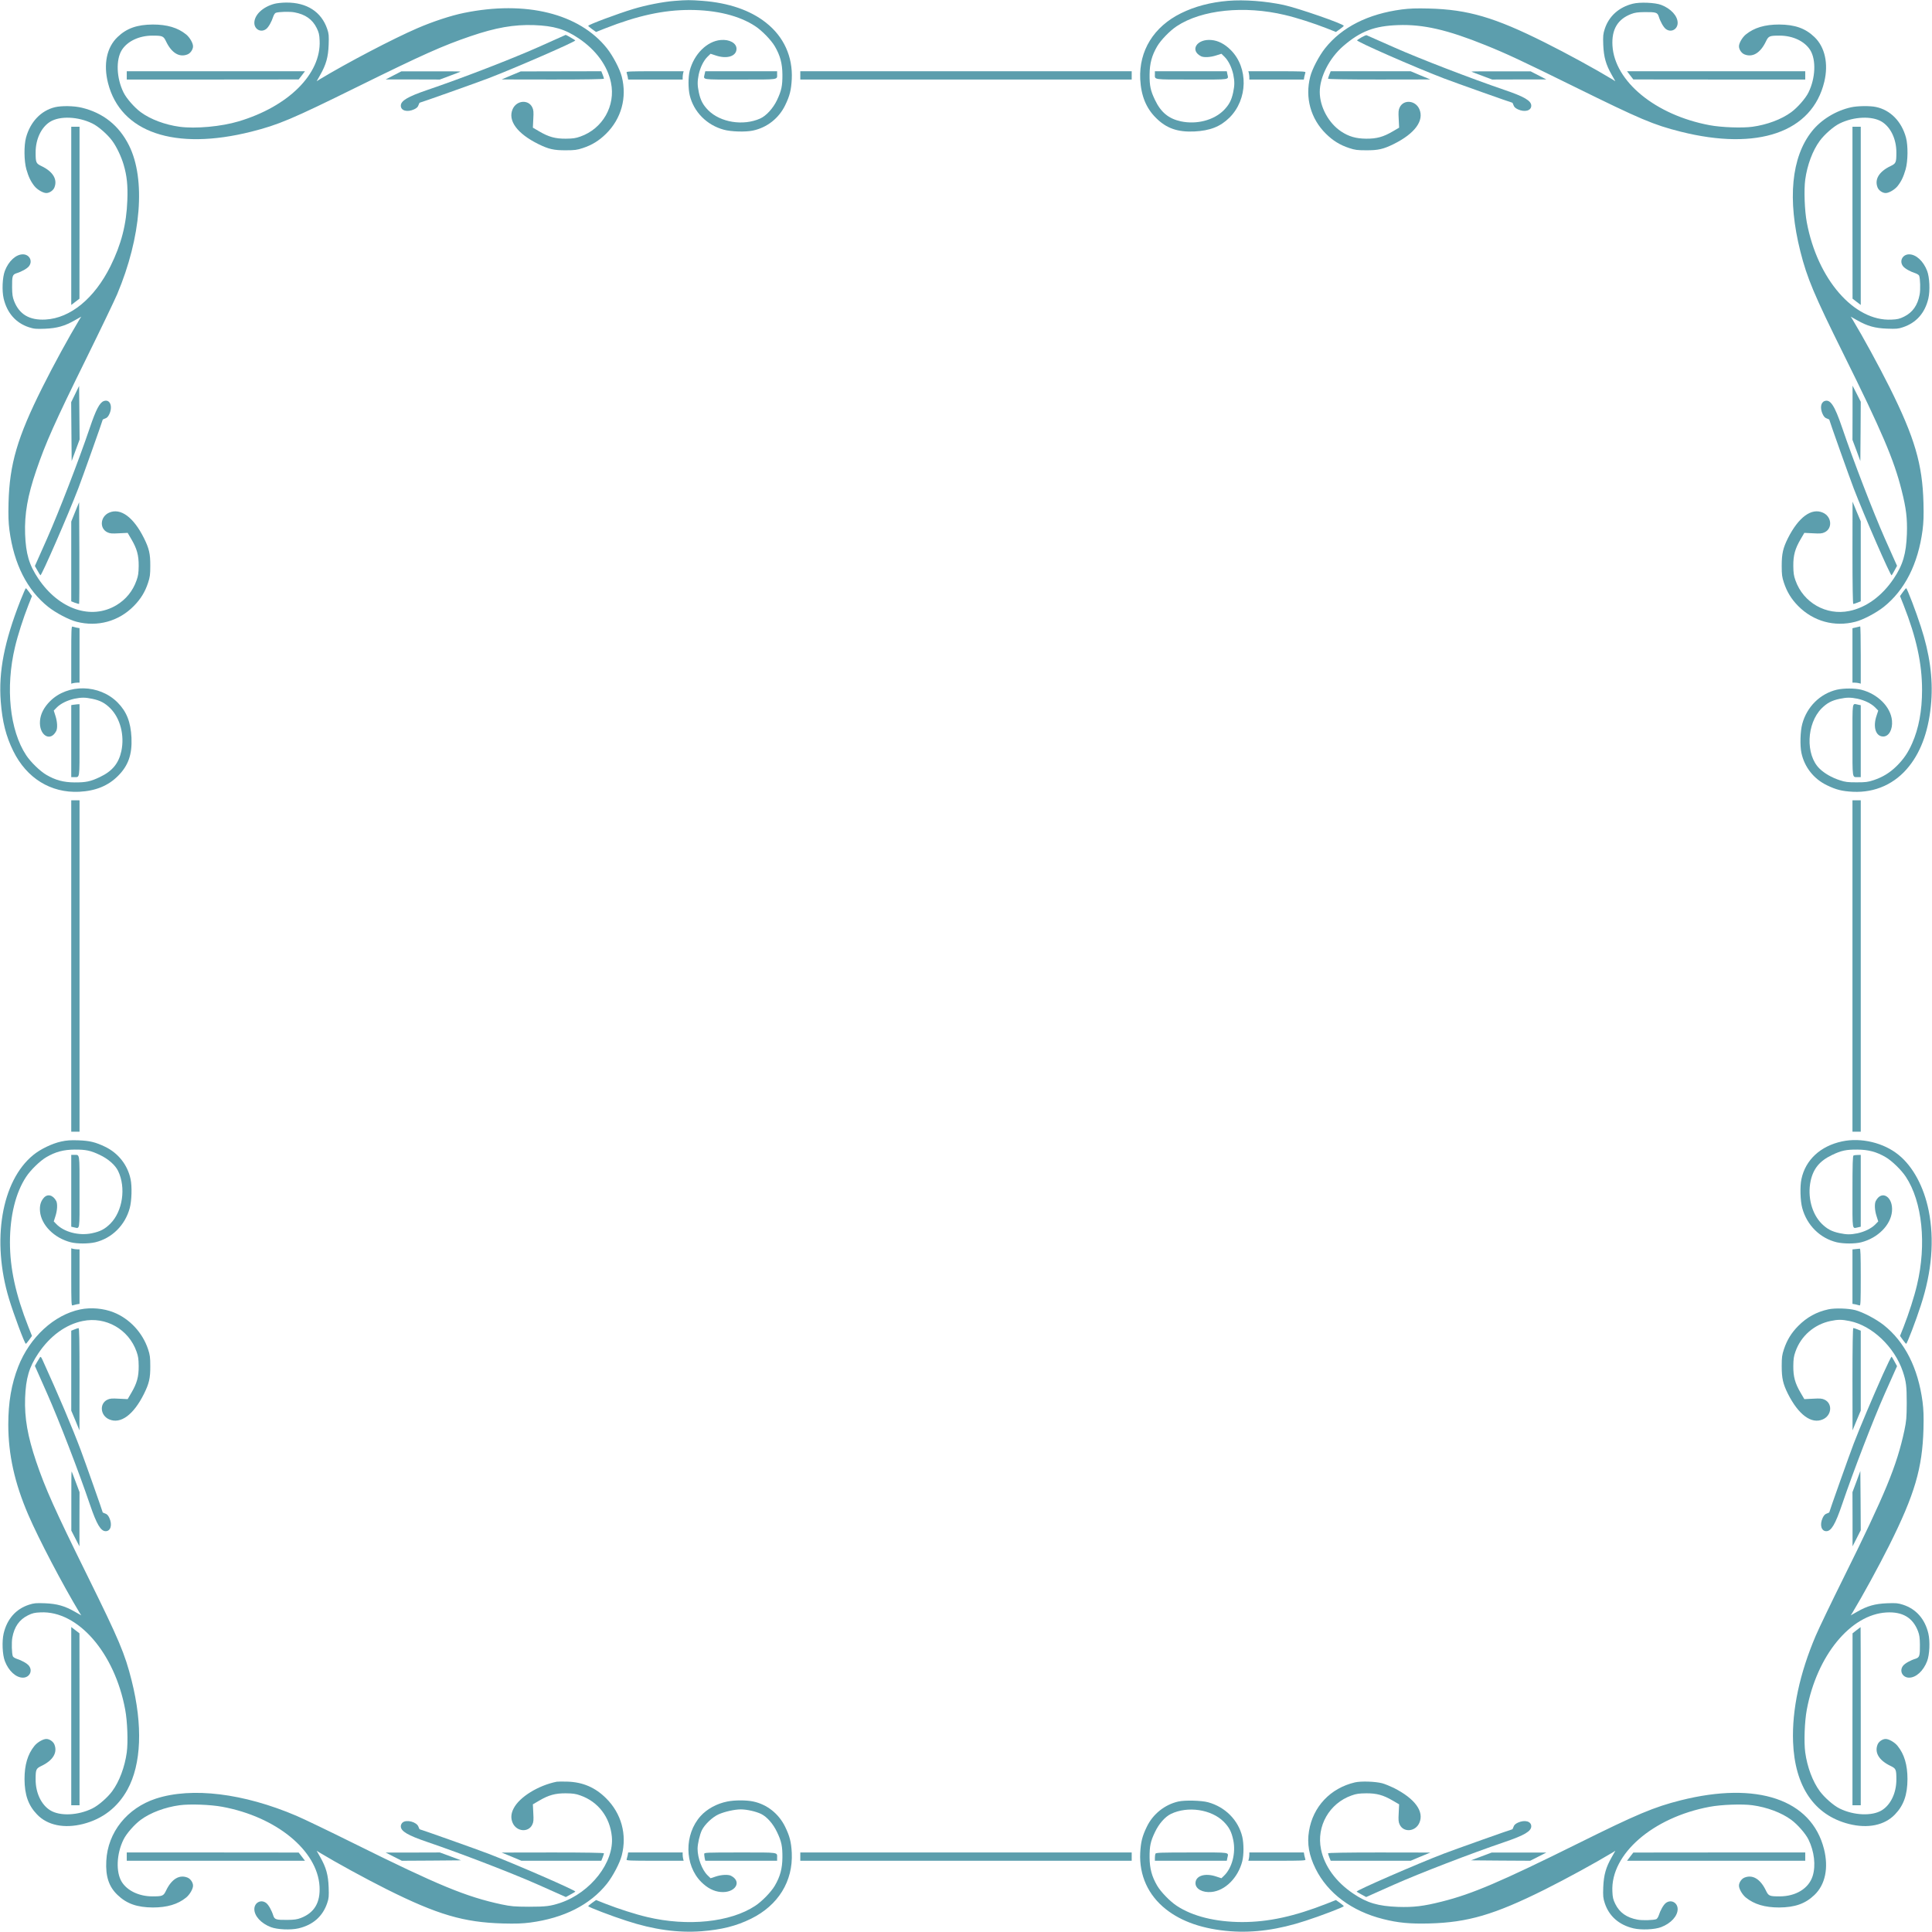
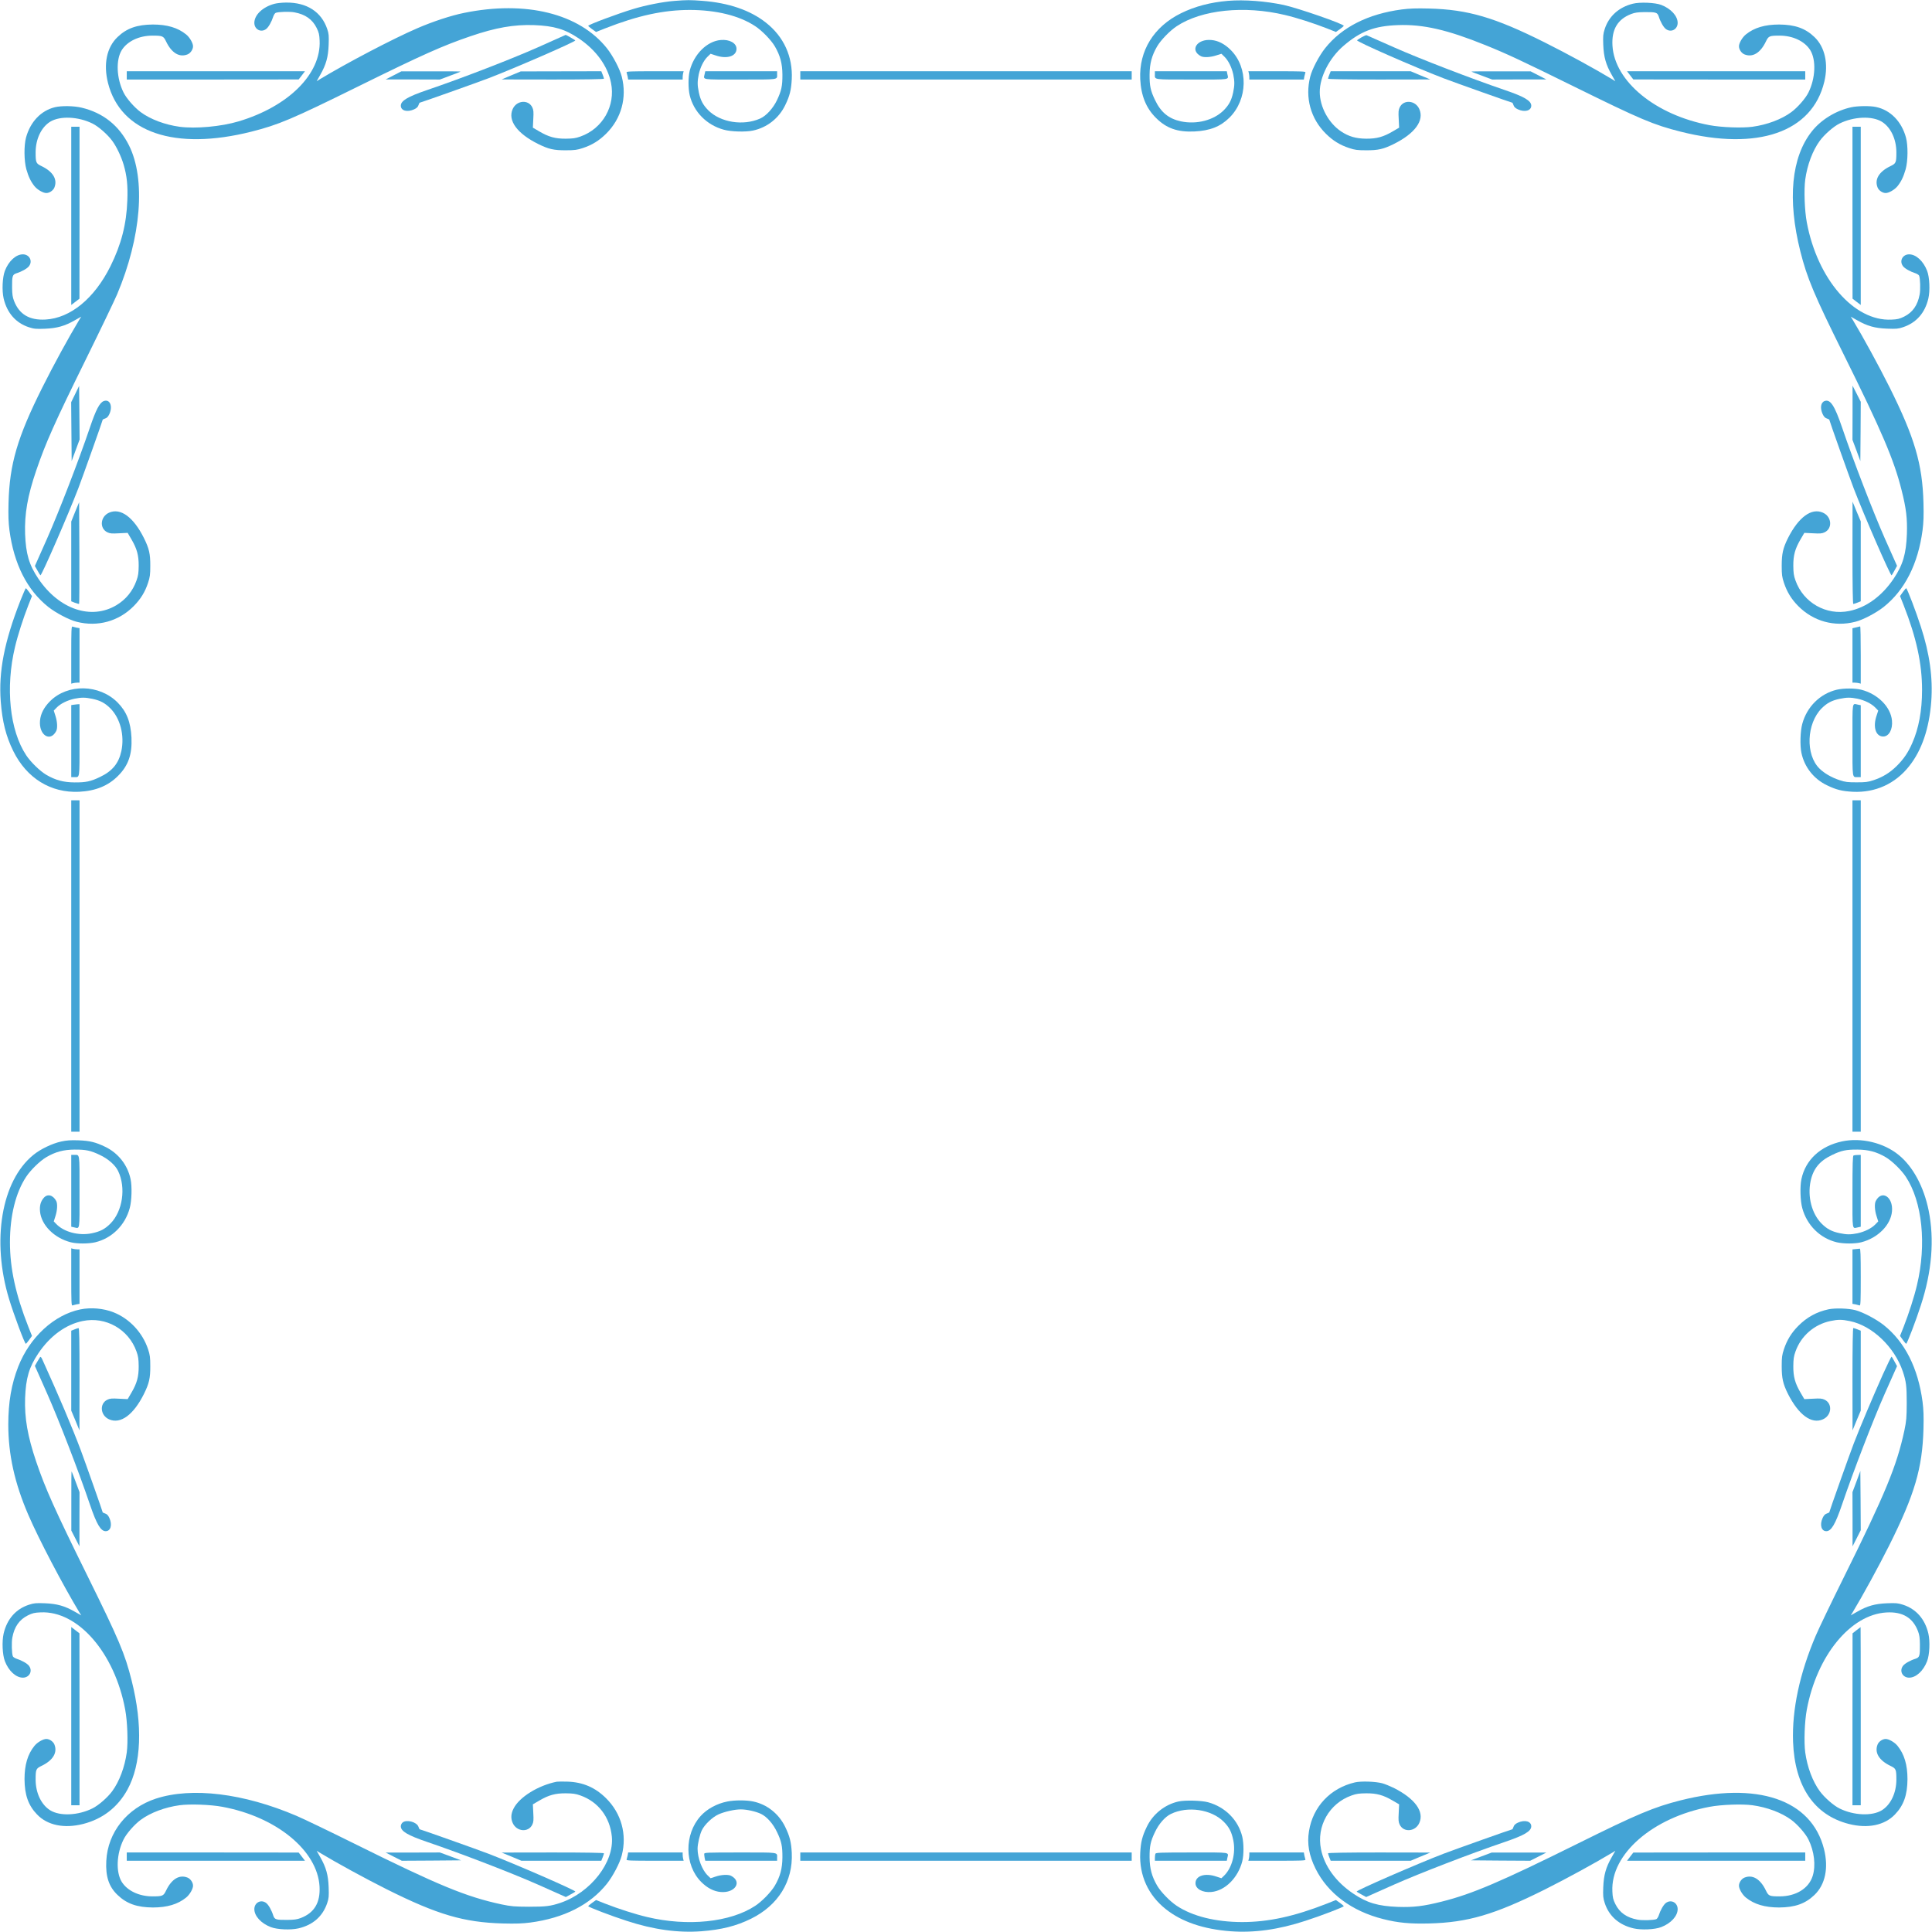
<svg xmlns="http://www.w3.org/2000/svg" version="1.0" width="2332pt" height="2332pt" viewBox="0 0 2332 2332" preserveAspectRatio="xMidYMid meet">
-   <g transform="translate(0,2332) scale(0.1,-0.1)" fill="#5C9EAD" stroke="none">
+   <g transform="translate(0,2332) scale(0.1,-0.1)" fill="#44a4d6" stroke="none">
    <path d="M8140 23309 c-140 -11 -343 -51 -498 -98 -185 -56 -542 -189 -542 -203 0 -3 21 -21 47 -40 l48 -34 108 43 c394 155 707 223 1025 223 319 -1 596 -69 788 -196 82 -54 192 -167 237 -244 64 -110 90 -206 91 -340 1 -136 -11 -194 -66 -310 -47 -98 -130 -189 -203 -221 -205 -91 -479 -47 -626 100 -64 65 -94 121 -114 217 -18 86 -18 131 -1 216 19 86 59 167 106 213 l37 36 61 -20 c137 -47 252 -10 252 80 0 69 -85 116 -192 106 -165 -15 -322 -171 -373 -372 -19 -75 -19 -211 0 -294 48 -201 205 -361 413 -417 87 -24 262 -29 350 -10 171 36 314 149 390 307 55 113 72 183 79 314 13 271 -96 512 -311 681 -189 150 -450 240 -769 264 -147 11 -185 11 -337 -1z" />
    <path d="M14823 23310 c-213 -18 -400 -67 -568 -150 -329 -162 -508 -453 -492 -795 10 -200 71 -351 191 -469 125 -125 260 -172 461 -163 190 9 316 59 425 167 222 220 230 602 16 816 -73 73 -152 114 -234 121 -175 16 -265 -124 -125 -196 34 -17 113 -13 183 10 l63 20 37 -36 c47 -46 87 -127 106 -213 17 -85 17 -130 -1 -216 -20 -96 -50 -152 -114 -217 -120 -120 -326 -174 -516 -134 -149 32 -243 109 -314 259 -54 112 -66 171 -65 306 1 134 27 230 91 340 45 77 155 190 237 244 301 199 816 252 1306 135 141 -33 346 -99 507 -162 l108 -43 48 34 c26 19 47 37 47 40 0 23 -555 215 -725 252 -221 47 -475 66 -672 50z" />
    <path d="M3312 23274 c-141 -38 -242 -134 -242 -230 0 -80 82 -122 144 -73 28 22 65 87 85 151 7 20 20 39 29 43 33 13 168 17 226 6 131 -24 217 -85 268 -188 27 -55 33 -80 36 -153 19 -401 -375 -795 -978 -975 -211 -63 -519 -91 -713 -65 -175 24 -350 89 -468 176 -75 55 -173 166 -208 238 -85 172 -94 392 -22 510 67 108 210 176 371 176 122 0 133 -5 164 -69 67 -141 162 -198 261 -157 35 15 65 59 65 97 0 39 -40 108 -83 143 -101 82 -230 120 -402 120 -189 -1 -316 -45 -426 -151 -131 -125 -173 -327 -115 -556 152 -597 806 -819 1731 -586 327 83 483 148 1285 544 785 387 1025 494 1360 608 305 104 523 142 765 134 240 -9 374 -48 540 -160 210 -141 349 -332 390 -536 57 -278 -100 -554 -369 -649 -58 -21 -91 -25 -176 -26 -127 -1 -207 21 -321 88 l-77 45 5 104 c5 86 3 110 -12 141 -47 98 -190 86 -237 -21 -61 -138 54 -295 308 -421 125 -62 190 -77 334 -76 107 0 136 4 205 27 110 36 196 89 280 172 185 182 255 437 190 690 -23 92 -107 251 -179 342 -334 420 -980 580 -1726 427 -154 -31 -376 -104 -563 -185 -292 -126 -844 -415 -1184 -620 l-31 -20 44 78 c70 123 96 215 101 363 4 110 2 133 -17 189 -70 208 -246 322 -495 320 -49 0 -114 -7 -143 -15z" />
    <path d="M19708 23275 c-168 -42 -288 -151 -338 -304 -20 -62 -22 -85 -18 -193 6 -146 32 -239 102 -361 l44 -78 -31 20 c-217 131 -550 313 -822 449 -603 302 -927 397 -1395 409 -158 4 -234 1 -330 -11 -407 -54 -723 -213 -926 -469 -72 -91 -156 -250 -179 -342 -65 -253 5 -508 190 -690 84 -83 170 -136 280 -172 69 -23 98 -27 205 -27 144 -1 209 14 334 76 254 126 369 283 308 421 -47 107 -190 119 -237 21 -15 -31 -17 -55 -12 -141 l5 -104 -77 -45 c-114 -67 -194 -89 -321 -88 -123 1 -210 26 -303 88 -150 100 -256 295 -257 474 -1 183 117 413 286 558 206 177 373 241 659 251 303 11 595 -56 1055 -242 255 -103 425 -182 1080 -505 791 -390 949 -457 1275 -539 933 -235 1589 -7 1735 602 52 217 8 419 -119 540 -110 106 -237 150 -426 151 -172 0 -301 -38 -402 -120 -43 -35 -83 -104 -83 -143 0 -38 30 -82 65 -97 99 -41 194 16 261 157 31 64 42 69 164 69 161 0 304 -68 371 -176 72 -118 63 -338 -22 -510 -35 -72 -133 -183 -208 -238 -118 -87 -293 -152 -468 -176 -124 -17 -375 -8 -518 19 -652 122 -1147 528 -1172 961 -11 194 62 318 226 381 44 17 79 22 161 23 137 1 155 -4 171 -51 20 -65 57 -130 85 -152 62 -49 144 -7 144 73 0 83 -81 172 -199 217 -73 28 -257 36 -343 14z" />
    <path d="M6495 22750 c-317 -141 -924 -376 -1340 -517 -234 -80 -317 -129 -317 -189 0 -60 77 -82 160 -44 30 14 46 28 53 50 6 16 12 30 14 30 10 0 708 248 830 295 321 123 1057 444 1049 457 -4 6 -112 69 -116 67 -2 -1 -151 -67 -333 -149z" />
    <path d="M16437 22871 c-27 -16 -53 -33 -57 -37 -13 -14 683 -320 1045 -459 122 -47 820 -295 830 -295 2 0 8 -14 14 -30 7 -22 23 -36 53 -50 83 -38 161 -16 161 44 0 60 -84 109 -322 190 -401 137 -1020 375 -1331 513 -179 80 -329 146 -335 148 -5 2 -32 -9 -58 -24z" />
    <path d="M1530 22410 l0 -50 1038 0 1037 1 38 49 38 50 -1075 0 -1076 0 0 -50z" />
    <path d="M4750 22410 l-95 -49 327 0 327 -1 123 46 c67 25 125 47 127 50 2 2 -157 4 -355 3 l-359 0 -95 -49z" />
    <path d="M6170 22410 l-115 -49 618 -1 c396 0 617 4 617 10 0 5 -7 28 -16 50 l-16 40 -487 -1 -486 -1 -115 -48z" />
    <path d="M7563 22446 c3 -8 9 -31 13 -50 l6 -36 329 0 329 0 0 28 c0 15 3 37 6 50 l6 22 -347 0 c-297 0 -346 -2 -342 -14z" />
    <path d="M8506 22429 c-15 -76 -57 -69 428 -69 480 0 446 -5 446 66 l0 34 -434 0 -433 0 -7 -31z" />
    <path d="M9660 22410 l0 -50 2000 0 2000 0 0 50 0 50 -2000 0 -2000 0 0 -50z" />
    <path d="M13940 22426 c0 -71 -34 -66 446 -66 485 0 443 -7 428 69 l-6 31 -434 0 -434 0 0 -34z" />
    <path d="M15074 22438 c3 -13 6 -35 6 -50 l0 -28 329 0 329 0 6 36 c4 19 10 42 13 50 4 12 -45 14 -342 14 l-347 0 6 -22z" />
    <path d="M16046 22420 c-9 -22 -16 -45 -16 -50 0 -6 221 -10 618 -10 l617 1 -119 49 -119 50 -482 0 -483 0 -16 -40z" />
    <path d="M17761 22456 c2 -3 60 -25 127 -50 l123 -46 327 1 327 0 -95 49 -95 49 -359 0 c-198 1 -357 -1 -355 -3z" />
    <path d="M19677 22410 l38 -49 1038 -1 1037 0 0 50 0 50 -1076 0 -1075 0 38 -50z" />
    <path d="M663 22026 c-168 -41 -297 -176 -349 -367 -26 -97 -24 -281 4 -382 27 -93 53 -147 98 -204 35 -43 104 -83 143 -83 38 0 82 30 97 65 41 99 -16 194 -157 261 -64 31 -69 42 -69 164 0 161 68 304 176 371 118 72 338 63 510 -22 72 -35 183 -133 238 -208 53 -71 111 -194 139 -291 39 -133 51 -250 44 -427 -10 -289 -73 -533 -204 -797 -193 -388 -483 -626 -783 -643 -194 -11 -318 62 -381 226 -17 44 -22 79 -23 161 -1 137 4 155 51 171 65 20 130 57 152 85 49 62 7 144 -73 144 -83 0 -172 -81 -217 -199 -30 -77 -37 -240 -15 -334 41 -175 148 -296 305 -347 62 -20 85 -22 193 -18 146 6 239 32 361 102 l78 44 -20 -31 c-131 -217 -313 -550 -449 -822 -302 -603 -397 -927 -409 -1395 -4 -158 -1 -234 11 -330 54 -407 213 -723 469 -926 91 -72 250 -156 342 -179 253 -65 508 5 690 190 83 84 136 170 172 280 23 69 27 98 27 205 1 144 -14 209 -76 334 -126 254 -283 369 -421 308 -107 -47 -119 -190 -21 -237 31 -15 55 -17 141 -12 l104 5 45 -77 c67 -114 89 -194 88 -321 -1 -85 -5 -118 -26 -176 -45 -128 -128 -230 -243 -299 -305 -182 -693 -50 -942 320 -112 166 -151 300 -160 540 -8 242 30 460 134 765 114 335 221 575 608 1360 172 349 338 695 369 768 291 690 347 1389 143 1797 -120 240 -312 393 -570 455 -94 23 -243 25 -324 6z" />
    <path d="M22344 22025 c-183 -40 -362 -149 -473 -289 -249 -312 -298 -823 -140 -1451 81 -321 167 -526 519 -1235 464 -936 611 -1279 703 -1647 56 -221 70 -341 64 -528 -9 -240 -48 -374 -160 -540 -141 -210 -332 -349 -536 -390 -278 -57 -554 100 -649 369 -21 58 -25 91 -26 176 -1 127 21 207 88 321 l45 77 104 -5 c86 -5 110 -3 141 12 98 47 86 190 -21 237 -137 61 -293 -53 -422 -308 -60 -121 -75 -188 -75 -334 0 -108 4 -136 27 -205 37 -111 90 -197 172 -280 183 -185 437 -255 690 -190 92 23 251 107 342 179 255 203 415 519 469 926 12 96 15 172 11 330 -12 468 -107 789 -409 1395 -136 271 -318 604 -449 822 l-20 31 78 -44 c123 -70 215 -96 363 -101 110 -4 133 -2 189 17 162 54 266 172 307 347 22 94 15 257 -15 334 -45 118 -134 199 -217 199 -80 0 -122 -82 -73 -144 22 -28 87 -65 151 -85 20 -7 39 -20 43 -29 13 -33 17 -168 6 -226 -24 -131 -85 -217 -188 -268 -55 -27 -80 -33 -153 -36 -450 -22 -893 488 -1021 1173 -27 143 -36 394 -19 518 24 175 89 350 176 468 55 75 166 173 238 208 172 85 392 94 510 22 108 -67 176 -210 176 -371 0 -122 -5 -133 -69 -164 -141 -67 -198 -162 -157 -261 15 -35 59 -65 97 -65 39 0 108 40 143 83 45 57 71 111 98 204 28 101 30 285 4 382 -53 196 -189 334 -364 370 -70 15 -222 13 -298 -4z" />
    <path d="M860 20714 l0 -1075 50 38 49 38 1 1038 0 1037 -50 0 -50 0 0 -1076z" />
    <path d="M22360 20753 l1 -1038 49 -38 50 -38 0 1075 0 1076 -50 0 -50 0 0 -1037z" />
    <path d="M907 18563 l-48 -98 3 -355 3 -355 48 130 48 130 -3 323 -3 324 -48 -99z" />
    <path d="M22361 18338 l-1 -327 48 -128 47 -128 3 357 2 358 -49 97 -50 98 0 -327z" />
    <path d="M1253 18479 c-50 -18 -95 -104 -168 -320 -136 -402 -375 -1019 -516 -1338 l-148 -333 31 -54 c16 -30 33 -56 36 -58 13 -8 334 728 457 1049 47 122 295 820 295 830 0 2 14 8 30 14 22 7 36 23 50 53 44 96 6 184 -67 157z" />
    <path d="M22023 18479 c-46 -17 -56 -85 -23 -157 14 -30 28 -46 50 -53 16 -6 30 -12 30 -14 0 -10 248 -708 295 -830 127 -331 444 -1057 457 -1049 4 2 20 29 36 59 l30 55 -148 332 c-140 318 -379 936 -515 1337 -91 268 -143 346 -212 320z" />
    <path d="M907 17142 l-47 -117 0 -482 0 -481 45 -18 c25 -9 48 -15 50 -12 3 3 4 280 3 615 l-3 611 -48 -116z" />
    <path d="M22360 16648 c0 -397 4 -618 10 -618 5 0 28 7 50 16 l40 16 0 483 0 482 -50 119 -49 119 -1 -617z" />
    <path d="M246 16070 c-195 -499 -264 -856 -237 -1217 19 -245 63 -419 151 -598 162 -329 453 -508 795 -492 199 10 351 72 470 192 124 124 171 259 162 460 -9 190 -59 316 -167 425 -220 222 -602 230 -816 16 -73 -73 -114 -152 -121 -234 -16 -175 124 -265 196 -125 17 34 13 113 -10 183 l-20 63 36 37 c46 47 127 87 213 106 85 17 130 17 216 -1 96 -20 152 -50 217 -114 120 -120 174 -326 134 -516 -32 -149 -109 -243 -259 -314 -112 -54 -171 -66 -306 -65 -134 1 -230 27 -340 91 -77 45 -190 155 -244 237 -199 301 -252 816 -135 1306 33 141 99 346 162 507 l43 108 -34 48 c-19 26 -37 47 -40 47 -4 0 -33 -68 -66 -150z" />
    <path d="M22968 16173 l-34 -48 43 -108 c155 -394 223 -707 223 -1025 0 -251 -40 -464 -119 -643 -50 -114 -102 -190 -186 -274 -83 -82 -169 -135 -280 -172 -69 -23 -97 -26 -205 -26 -108 0 -136 3 -205 26 -95 31 -184 82 -243 140 -171 167 -157 544 27 728 65 64 121 94 217 114 86 18 131 18 216 1 86 -19 167 -59 213 -106 l36 -37 -20 -61 c-47 -137 -10 -252 80 -252 69 0 116 85 106 192 -15 165 -171 322 -372 373 -75 19 -211 19 -294 0 -201 -48 -361 -205 -417 -413 -24 -87 -29 -262 -10 -350 36 -171 149 -314 307 -390 113 -55 183 -72 314 -79 271 -13 512 96 681 311 151 191 240 451 265 779 21 284 -19 578 -126 904 -58 181 -166 463 -177 463 -3 0 -21 -21 -40 -47z" />
    <path d="M860 15415 l0 -347 23 6 c12 3 34 6 50 6 l27 0 0 329 0 329 -36 6 c-19 4 -42 10 -50 13 -12 4 -14 -45 -14 -342z" />
    <path d="M22403 15747 l-43 -10 0 -328 0 -329 28 0 c15 0 37 -3 50 -6 l22 -6 0 346 c0 190 -3 345 -7 345 -5 -1 -27 -6 -50 -12z" />
    <path d="M883 14813 l-23 -4 0 -435 0 -434 34 0 c71 0 66 -34 66 446 l0 434 -27 -1 c-16 -1 -38 -4 -50 -6z" />
    <path d="M22360 14386 c0 -480 -5 -446 66 -446 l34 0 0 434 0 434 -31 6 c-76 15 -69 57 -69 -428z" />
    <path d="M860 11660 l0 -2000 50 0 50 0 0 2000 0 2000 -50 0 -50 0 0 -2000z" />
    <path d="M22360 11660 l0 -2000 50 0 50 0 0 2000 0 2000 -50 0 -50 0 0 -2000z" />
    <path d="M737 9541 c-109 -24 -250 -92 -335 -162 -385 -313 -506 -1033 -293 -1737 56 -185 189 -542 203 -542 3 0 21 21 40 47 l34 48 -43 108 c-155 394 -223 707 -223 1025 1 319 69 596 196 788 54 82 167 192 244 237 110 64 206 90 340 91 135 1 194 -11 306 -65 100 -47 184 -121 219 -192 98 -202 56 -488 -94 -638 -66 -65 -121 -94 -222 -115 -157 -33 -339 15 -432 114 l-28 29 20 63 c23 70 27 149 10 183 -39 74 -107 91 -152 37 -37 -43 -50 -94 -44 -162 15 -165 171 -322 372 -373 75 -19 211 -19 294 0 201 48 361 205 417 413 24 87 29 262 10 350 -36 171 -149 314 -307 390 -117 56 -185 73 -324 78 -93 3 -140 0 -208 -15z" />
    <path d="M22235 9543 c-262 -56 -442 -223 -491 -455 -19 -88 -14 -263 10 -350 56 -208 216 -365 417 -413 83 -19 219 -19 294 0 201 51 357 208 372 373 16 175 -124 265 -196 125 -17 -34 -13 -113 10 -183 l20 -63 -36 -37 c-46 -47 -127 -87 -213 -106 -85 -17 -130 -17 -216 1 -96 20 -152 50 -217 114 -120 120 -174 326 -134 516 32 149 109 243 259 314 112 54 171 66 306 65 134 -1 230 -27 340 -91 77 -45 190 -155 244 -237 199 -301 252 -816 135 -1306 -33 -141 -99 -346 -162 -507 l-43 -108 34 -48 c19 -26 37 -47 40 -47 11 0 119 282 177 463 134 409 165 794 95 1144 -58 287 -189 532 -362 672 -180 148 -454 213 -683 164z" />
    <path d="M860 8946 l0 -433 31 -7 c76 -15 69 -57 69 428 0 480 5 446 -66 446 l-34 0 0 -434z" />
    <path d="M22373 9373 c-10 -4 -13 -101 -13 -439 0 -485 -7 -443 69 -428 l31 7 0 433 0 434 -37 -1 c-21 0 -44 -3 -50 -6z" />
    <path d="M860 7905 c0 -297 2 -346 14 -342 8 3 31 9 50 13 l36 6 0 329 0 329 -27 0 c-16 0 -38 3 -50 6 l-23 6 0 -347z" />
    <path d="M22398 8243 l-38 -4 0 -328 0 -329 36 -6 c19 -4 42 -10 50 -13 12 -4 14 45 14 341 0 271 -3 346 -12 344 -7 -1 -30 -3 -50 -5z" />
    <path d="M970 7515 c-317 -65 -611 -336 -750 -691 -82 -210 -120 -430 -120 -699 0 -362 77 -708 241 -1088 127 -295 415 -844 620 -1184 l20 -31 -78 44 c-122 70 -215 96 -361 102 -108 4 -131 2 -193 -18 -157 -51 -264 -172 -305 -347 -22 -94 -15 -257 15 -334 45 -118 134 -199 217 -199 80 0 122 82 73 144 -22 28 -87 65 -151 85 -20 7 -39 20 -43 29 -13 33 -17 168 -6 226 24 131 85 217 188 268 55 27 80 33 153 36 450 22 894 -488 1021 -1173 27 -143 36 -394 19 -518 -24 -175 -89 -350 -176 -468 -55 -75 -165 -171 -238 -207 -173 -86 -392 -96 -510 -23 -108 67 -176 210 -176 371 0 122 5 133 69 164 141 67 198 162 157 261 -15 35 -59 65 -97 65 -39 0 -108 -40 -143 -83 -82 -101 -120 -230 -120 -402 1 -189 45 -316 151 -426 125 -131 327 -173 556 -115 235 60 417 200 535 414 169 307 187 776 51 1317 -82 326 -149 485 -534 1265 -395 801 -506 1047 -619 1380 -103 306 -141 524 -133 765 9 240 48 374 160 540 141 210 332 349 536 390 278 57 554 -100 649 -369 21 -58 25 -91 26 -176 1 -127 -21 -207 -88 -321 l-45 -77 -104 5 c-86 5 -110 3 -141 -12 -98 -47 -86 -190 21 -237 138 -61 295 54 421 308 62 125 77 190 76 334 0 107 -4 136 -27 205 -67 201 -224 369 -417 445 -121 48 -272 61 -400 35z" />
    <path d="M22070 7516 c-143 -31 -260 -95 -365 -201 -82 -83 -135 -169 -172 -280 -23 -69 -27 -97 -27 -205 0 -146 15 -213 75 -334 129 -255 285 -369 422 -308 107 47 119 190 21 237 -31 15 -55 17 -141 12 l-104 -5 -45 77 c-67 114 -89 194 -88 321 1 85 5 118 26 176 66 188 226 328 423 369 90 19 138 19 233 -1 270 -55 539 -311 640 -609 40 -121 47 -174 47 -380 -1 -179 -4 -213 -28 -330 -92 -429 -229 -761 -737 -1785 -146 -294 -296 -606 -333 -693 -195 -457 -288 -894 -274 -1282 20 -538 256 -885 674 -991 229 -58 431 -16 556 115 106 110 150 237 151 426 0 172 -38 301 -120 402 -35 43 -104 83 -143 83 -38 0 -82 -30 -97 -65 -41 -99 16 -194 157 -261 64 -31 69 -42 69 -164 0 -161 -68 -304 -176 -371 -118 -72 -338 -63 -510 22 -72 35 -183 133 -238 208 -87 118 -152 293 -176 468 -17 124 -8 375 19 518 122 652 528 1147 961 1172 194 11 318 -62 381 -226 17 -44 22 -79 23 -161 1 -137 -4 -155 -51 -171 -65 -20 -130 -57 -152 -85 -49 -62 -7 -144 73 -144 83 0 172 81 217 199 30 77 37 240 15 334 -41 175 -148 296 -305 347 -62 20 -85 22 -193 18 -146 -6 -239 -32 -361 -102 l-78 -44 20 31 c127 211 313 551 445 814 307 614 400 932 413 1403 4 158 1 234 -11 330 -54 407 -213 723 -469 926 -91 72 -249 155 -342 180 -84 22 -245 27 -325 10z" />
    <path d="M898 7273 l-38 -15 0 -483 0 -482 50 -119 49 -119 1 618 c0 487 -3 617 -12 616 -7 0 -30 -7 -50 -16z" />
    <path d="M22360 6673 l1 -618 49 119 50 119 0 482 0 483 -40 16 c-22 9 -45 16 -50 16 -6 0 -10 -221 -10 -617z" />
    <path d="M483 6938 c-5 -7 -21 -34 -36 -59 l-26 -46 148 -334 c141 -318 381 -939 518 -1344 80 -234 129 -317 189 -317 60 0 82 77 44 160 -14 30 -28 46 -50 53 -16 6 -30 12 -30 13 0 9 -213 613 -266 754 -100 267 -266 659 -462 1090 -14 31 -22 39 -29 30z" />
    <path d="M22727 6730 c-121 -271 -276 -637 -352 -835 -47 -122 -295 -820 -295 -830 0 -2 -14 -8 -30 -14 -22 -7 -36 -23 -50 -53 -38 -83 -16 -160 44 -160 60 0 109 83 190 321 137 403 375 1021 516 1339 l148 332 -30 55 c-16 30 -32 57 -36 59 -4 2 -51 -94 -105 -214z" />
    <path d="M861 5204 l0 -359 49 -95 49 -95 0 327 1 327 -46 123 c-25 67 -47 125 -50 127 -2 2 -4 -157 -3 -355z" />
    <path d="M22408 5437 l-48 -128 1 -327 0 -327 50 98 49 97 -2 358 -3 357 -47 -128z" />
    <path d="M860 2606 l0 -1076 50 0 50 0 0 1038 -1 1037 -49 38 -50 38 0 -1075z" />
    <path d="M22408 3642 l-47 -37 -1 -1037 0 -1038 50 0 50 0 0 1075 c0 591 -1 1075 -2 1075 -2 -1 -24 -18 -50 -38z" />
    <path d="M6720 1814 c-224 -45 -450 -185 -520 -322 -33 -63 -36 -120 -12 -175 47 -107 190 -119 237 -21 15 31 17 55 12 141 l-5 104 77 45 c114 67 194 89 321 88 85 -1 118 -5 176 -26 215 -76 356 -261 379 -495 31 -310 -254 -676 -620 -801 -121 -40 -174 -47 -380 -47 -179 1 -213 4 -330 28 -429 92 -761 229 -1785 737 -294 146 -606 296 -693 333 -638 272 -1261 348 -1695 207 -348 -114 -582 -407 -599 -752 -10 -188 31 -311 136 -411 110 -106 237 -150 426 -151 172 0 301 38 402 120 43 35 83 104 83 143 0 38 -30 82 -65 97 -99 41 -194 -16 -261 -157 -31 -64 -42 -69 -164 -69 -161 0 -304 68 -371 176 -72 118 -63 338 22 510 35 72 133 183 208 238 118 87 293 152 468 176 124 17 375 8 518 -19 652 -121 1147 -528 1172 -961 11 -194 -62 -318 -226 -381 -44 -17 -79 -22 -161 -23 -137 -1 -155 4 -171 51 -20 65 -57 130 -85 152 -62 49 -144 7 -144 -73 0 -83 81 -172 199 -217 77 -30 240 -37 334 -15 175 41 293 145 347 307 19 56 21 79 17 189 -5 148 -31 240 -101 363 l-44 78 31 -20 c211 -127 551 -313 814 -445 614 -307 932 -400 1403 -413 158 -4 234 -1 330 11 407 54 723 214 926 469 72 91 156 250 179 342 65 253 -5 507 -190 690 -131 130 -280 194 -465 200 -58 2 -116 1 -130 -1z" />
    <path d="M16355 1806 c-296 -69 -508 -293 -555 -589 -25 -151 0 -292 79 -452 147 -297 437 -514 817 -609 176 -45 325 -59 554 -53 468 12 789 107 1395 409 271 136 604 318 822 449 l31 20 -44 -78 c-70 -122 -96 -215 -102 -361 -4 -108 -2 -131 18 -193 51 -157 172 -264 347 -305 94 -22 257 -15 334 15 118 45 199 134 199 217 0 80 -82 122 -144 73 -28 -22 -65 -87 -85 -151 -7 -20 -20 -39 -29 -43 -33 -13 -168 -17 -226 -6 -131 24 -217 85 -268 188 -27 55 -33 80 -36 153 -22 450 488 893 1173 1021 143 27 394 36 518 19 175 -24 350 -89 468 -176 75 -55 173 -166 208 -238 70 -142 90 -313 51 -439 -47 -151 -202 -247 -400 -247 -122 0 -133 5 -164 69 -67 141 -162 198 -261 157 -35 -15 -65 -59 -65 -97 0 -39 40 -108 83 -143 101 -82 230 -120 402 -120 189 1 316 45 426 151 131 125 173 327 115 556 -152 597 -806 819 -1731 586 -321 -81 -526 -167 -1235 -519 -936 -464 -1279 -611 -1647 -703 -221 -56 -341 -70 -528 -64 -240 9 -374 48 -540 160 -210 141 -349 332 -390 536 -57 278 100 554 369 649 58 21 91 25 176 26 127 1 207 -21 321 -88 l77 -45 -5 -104 c-5 -86 -3 -110 12 -141 47 -98 190 -86 237 21 61 137 -53 293 -308 422 -44 21 -106 47 -139 56 -83 22 -255 28 -330 11z" />
    <path d="M8779 1575 c-127 -25 -245 -90 -322 -175 -200 -222 -196 -592 7 -796 73 -73 152 -114 234 -121 175 -16 265 124 125 196 -34 17 -118 13 -185 -10 l-61 -20 -37 36 c-66 64 -120 208 -120 320 0 58 26 171 52 224 33 68 126 157 201 191 74 33 194 60 269 60 73 0 183 -25 245 -55 71 -35 145 -119 192 -219 54 -112 66 -171 65 -306 -1 -134 -27 -230 -91 -340 -45 -77 -155 -190 -237 -244 -301 -199 -816 -252 -1306 -135 -141 33 -346 99 -507 162 l-108 43 -48 -34 c-26 -19 -47 -37 -47 -40 0 -11 282 -119 463 -177 326 -107 620 -147 904 -126 243 19 419 63 598 151 329 162 508 453 492 795 -7 132 -25 202 -80 315 -77 158 -219 270 -384 305 -83 18 -225 18 -314 0z" />
    <path d="M14223 1575 c-164 -37 -308 -152 -381 -306 -55 -113 -72 -183 -79 -314 -13 -271 96 -512 311 -681 191 -151 451 -240 779 -265 284 -21 578 19 904 126 181 58 463 166 463 177 0 3 -21 21 -47 40 l-48 34 -108 -43 c-394 -155 -707 -223 -1025 -223 -319 1 -596 69 -788 196 -82 54 -192 167 -237 244 -64 110 -90 206 -91 340 -1 135 11 194 65 306 47 100 121 184 192 219 202 98 488 56 638 -94 65 -66 94 -121 115 -222 33 -157 -15 -339 -114 -432 l-29 -28 -61 20 c-137 47 -252 10 -252 -80 0 -69 85 -116 192 -106 165 15 322 171 373 372 19 75 19 211 0 294 -48 201 -205 360 -413 417 -80 22 -281 27 -359 9z" />
    <path d="M4860 1322 c-13 -11 -22 -29 -22 -46 0 -60 83 -109 321 -190 403 -137 1021 -375 1339 -516 l332 -148 55 30 c30 16 57 32 59 36 8 13 -718 330 -1049 457 -122 47 -820 295 -830 295 -2 0 -8 14 -14 30 -20 58 -143 91 -191 52z" />
    <path d="M18322 1320 c-30 -14 -46 -28 -53 -50 -6 -16 -12 -30 -14 -30 -10 0 -708 -248 -830 -295 -331 -127 -1057 -444 -1049 -457 2 -4 29 -20 59 -36 l55 -30 332 148 c318 141 936 379 1339 516 238 81 322 130 322 190 0 60 -78 82 -161 44z" />
    <path d="M1530 910 l0 -50 1076 0 1075 0 -38 50 -38 49 -1037 1 -1038 0 0 -50z" />
    <path d="M4753 909 l97 -49 358 2 357 3 -128 48 -128 47 -327 -1 -327 0 98 -50z" />
    <path d="M6174 910 l119 -50 482 0 483 0 16 40 c9 22 16 45 16 50 0 6 -221 10 -617 10 l-618 -1 119 -49z" />
    <path d="M7576 924 c-4 -19 -10 -42 -13 -50 -4 -12 45 -14 342 -14 l347 0 -6 23 c-3 12 -6 34 -6 50 l0 27 -329 0 -329 0 -6 -36z" />
    <path d="M8500 941 c0 -10 3 -33 6 -50 l7 -31 433 0 434 0 0 34 c0 71 34 66 -446 66 -418 0 -434 -1 -434 -19z" />
    <path d="M9660 910 l0 -50 2000 0 2000 0 0 50 0 50 -2000 0 -2000 0 0 -50z" />
    <path d="M13946 944 c-3 -9 -6 -31 -6 -50 l0 -34 434 0 434 0 6 31 c15 76 57 69 -428 69 -386 0 -435 -2 -440 -16z" />
    <path d="M15080 933 c0 -16 -3 -38 -6 -50 l-6 -23 347 0 c297 0 346 2 342 14 -3 8 -9 31 -13 50 l-6 36 -329 0 -329 0 0 -27z" />
    <path d="M16030 950 c0 -5 7 -28 16 -50 l16 -40 483 0 482 0 119 50 119 49 -617 1 c-397 0 -618 -4 -618 -10z" />
    <path d="M17880 912 l-125 -47 357 -3 358 -2 97 49 98 50 -330 0 -330 0 -125 -47z" />
    <path d="M19677 910 l-38 -50 1075 0 1076 0 0 50 0 50 -1037 0 -1038 -1 -38 -49z" />
  </g>
</svg>
